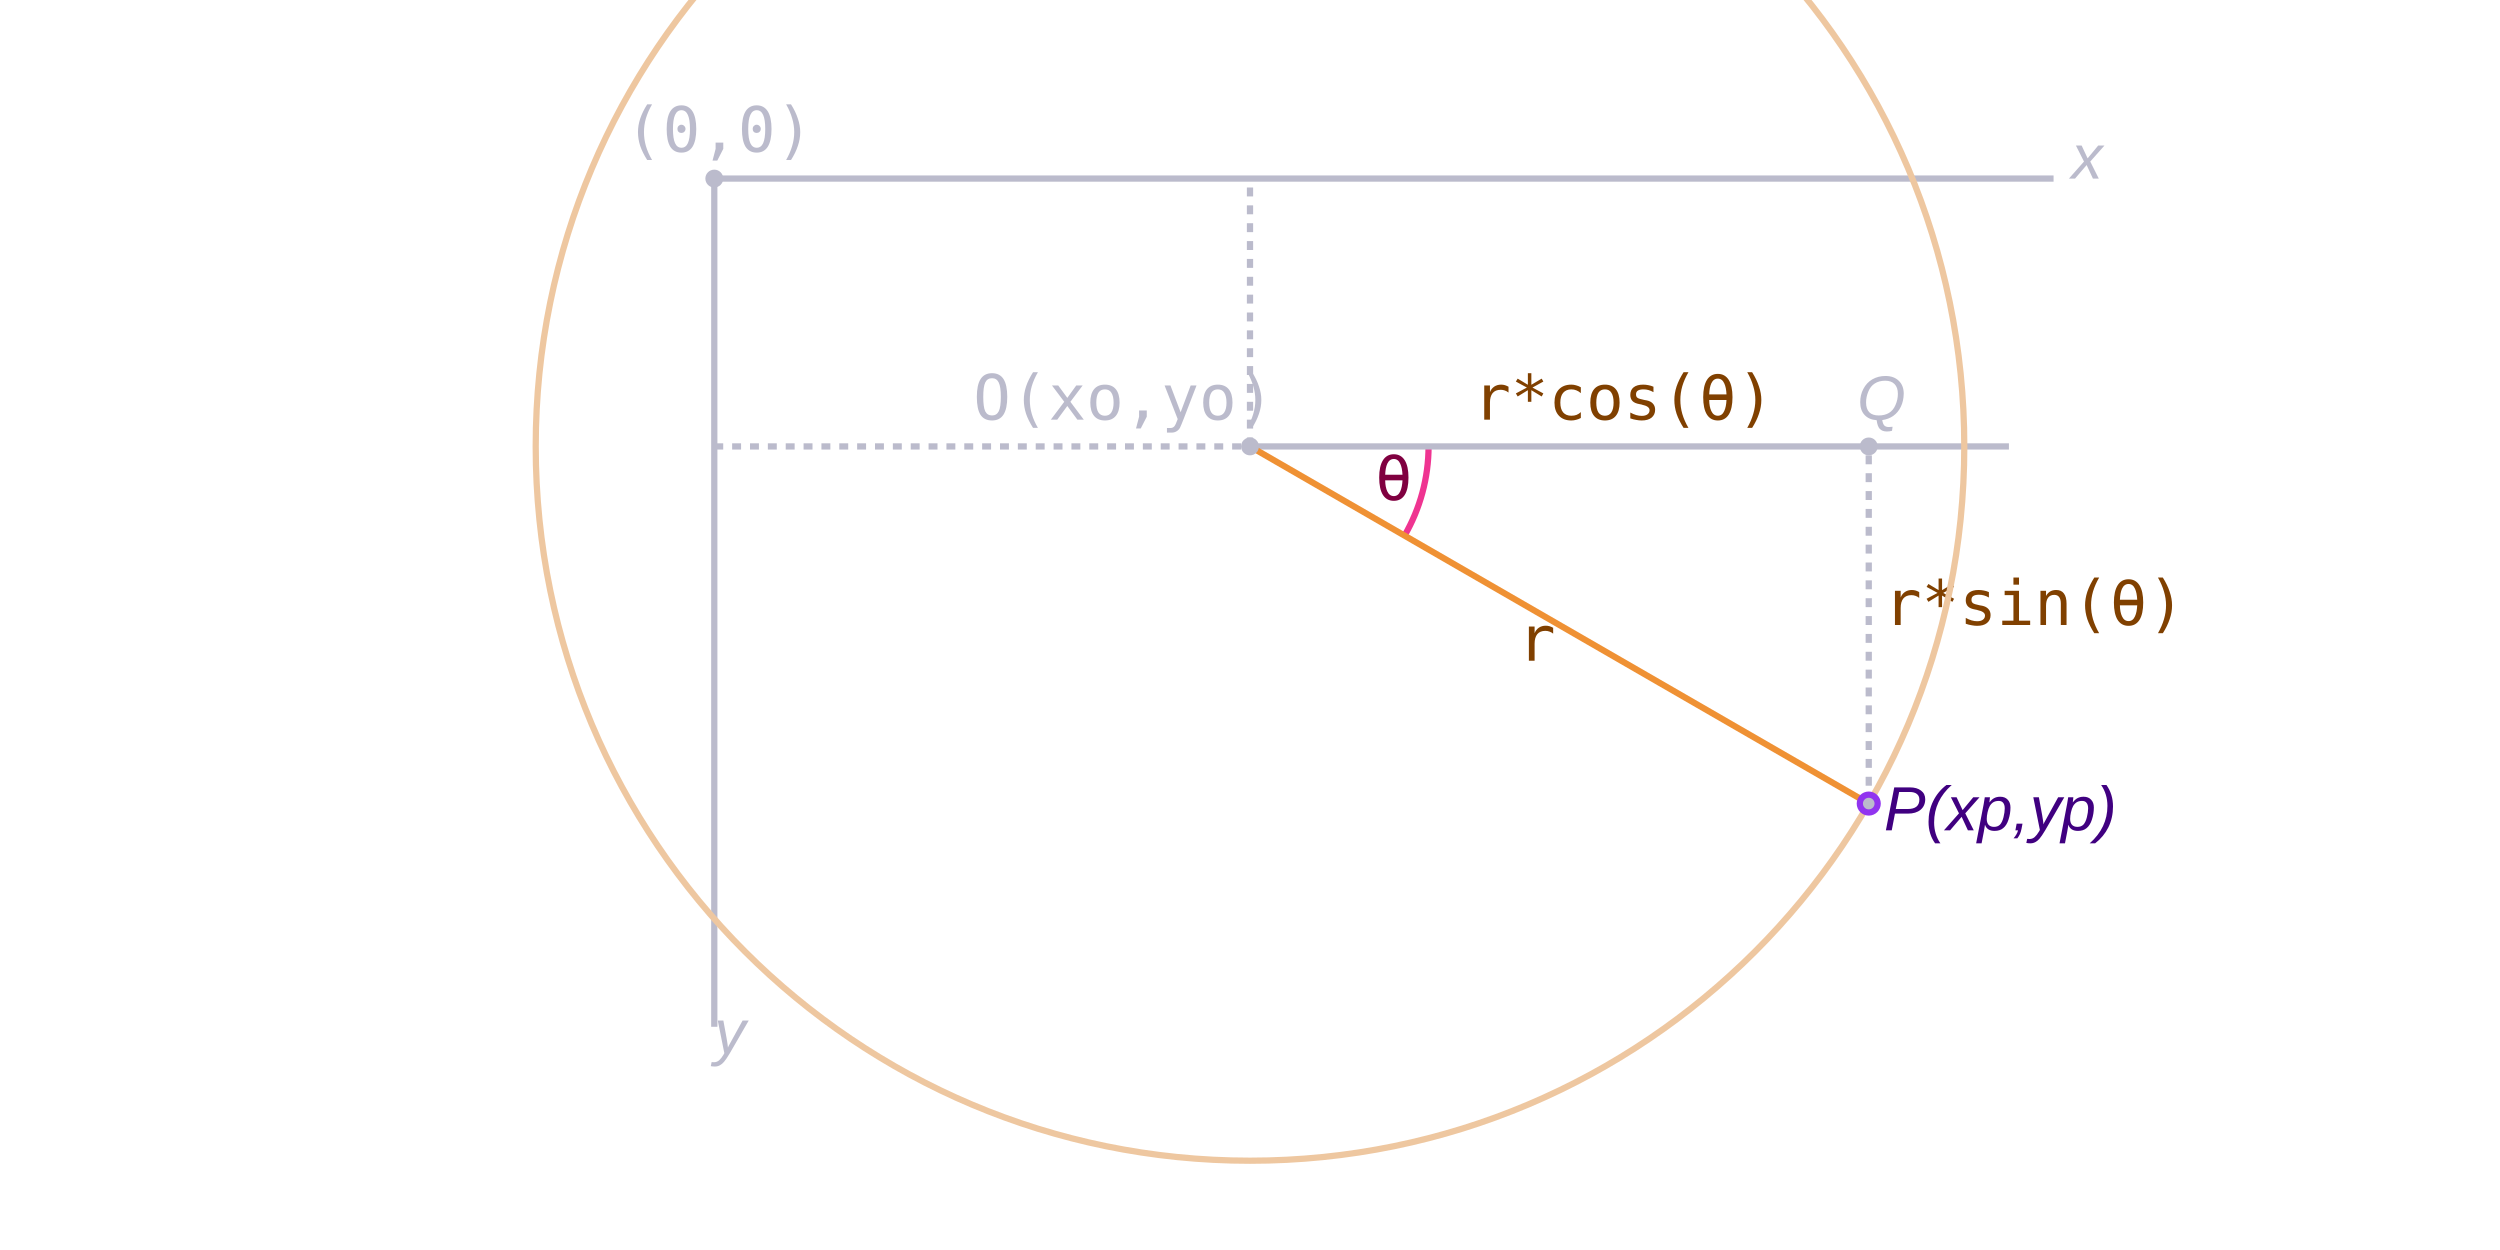
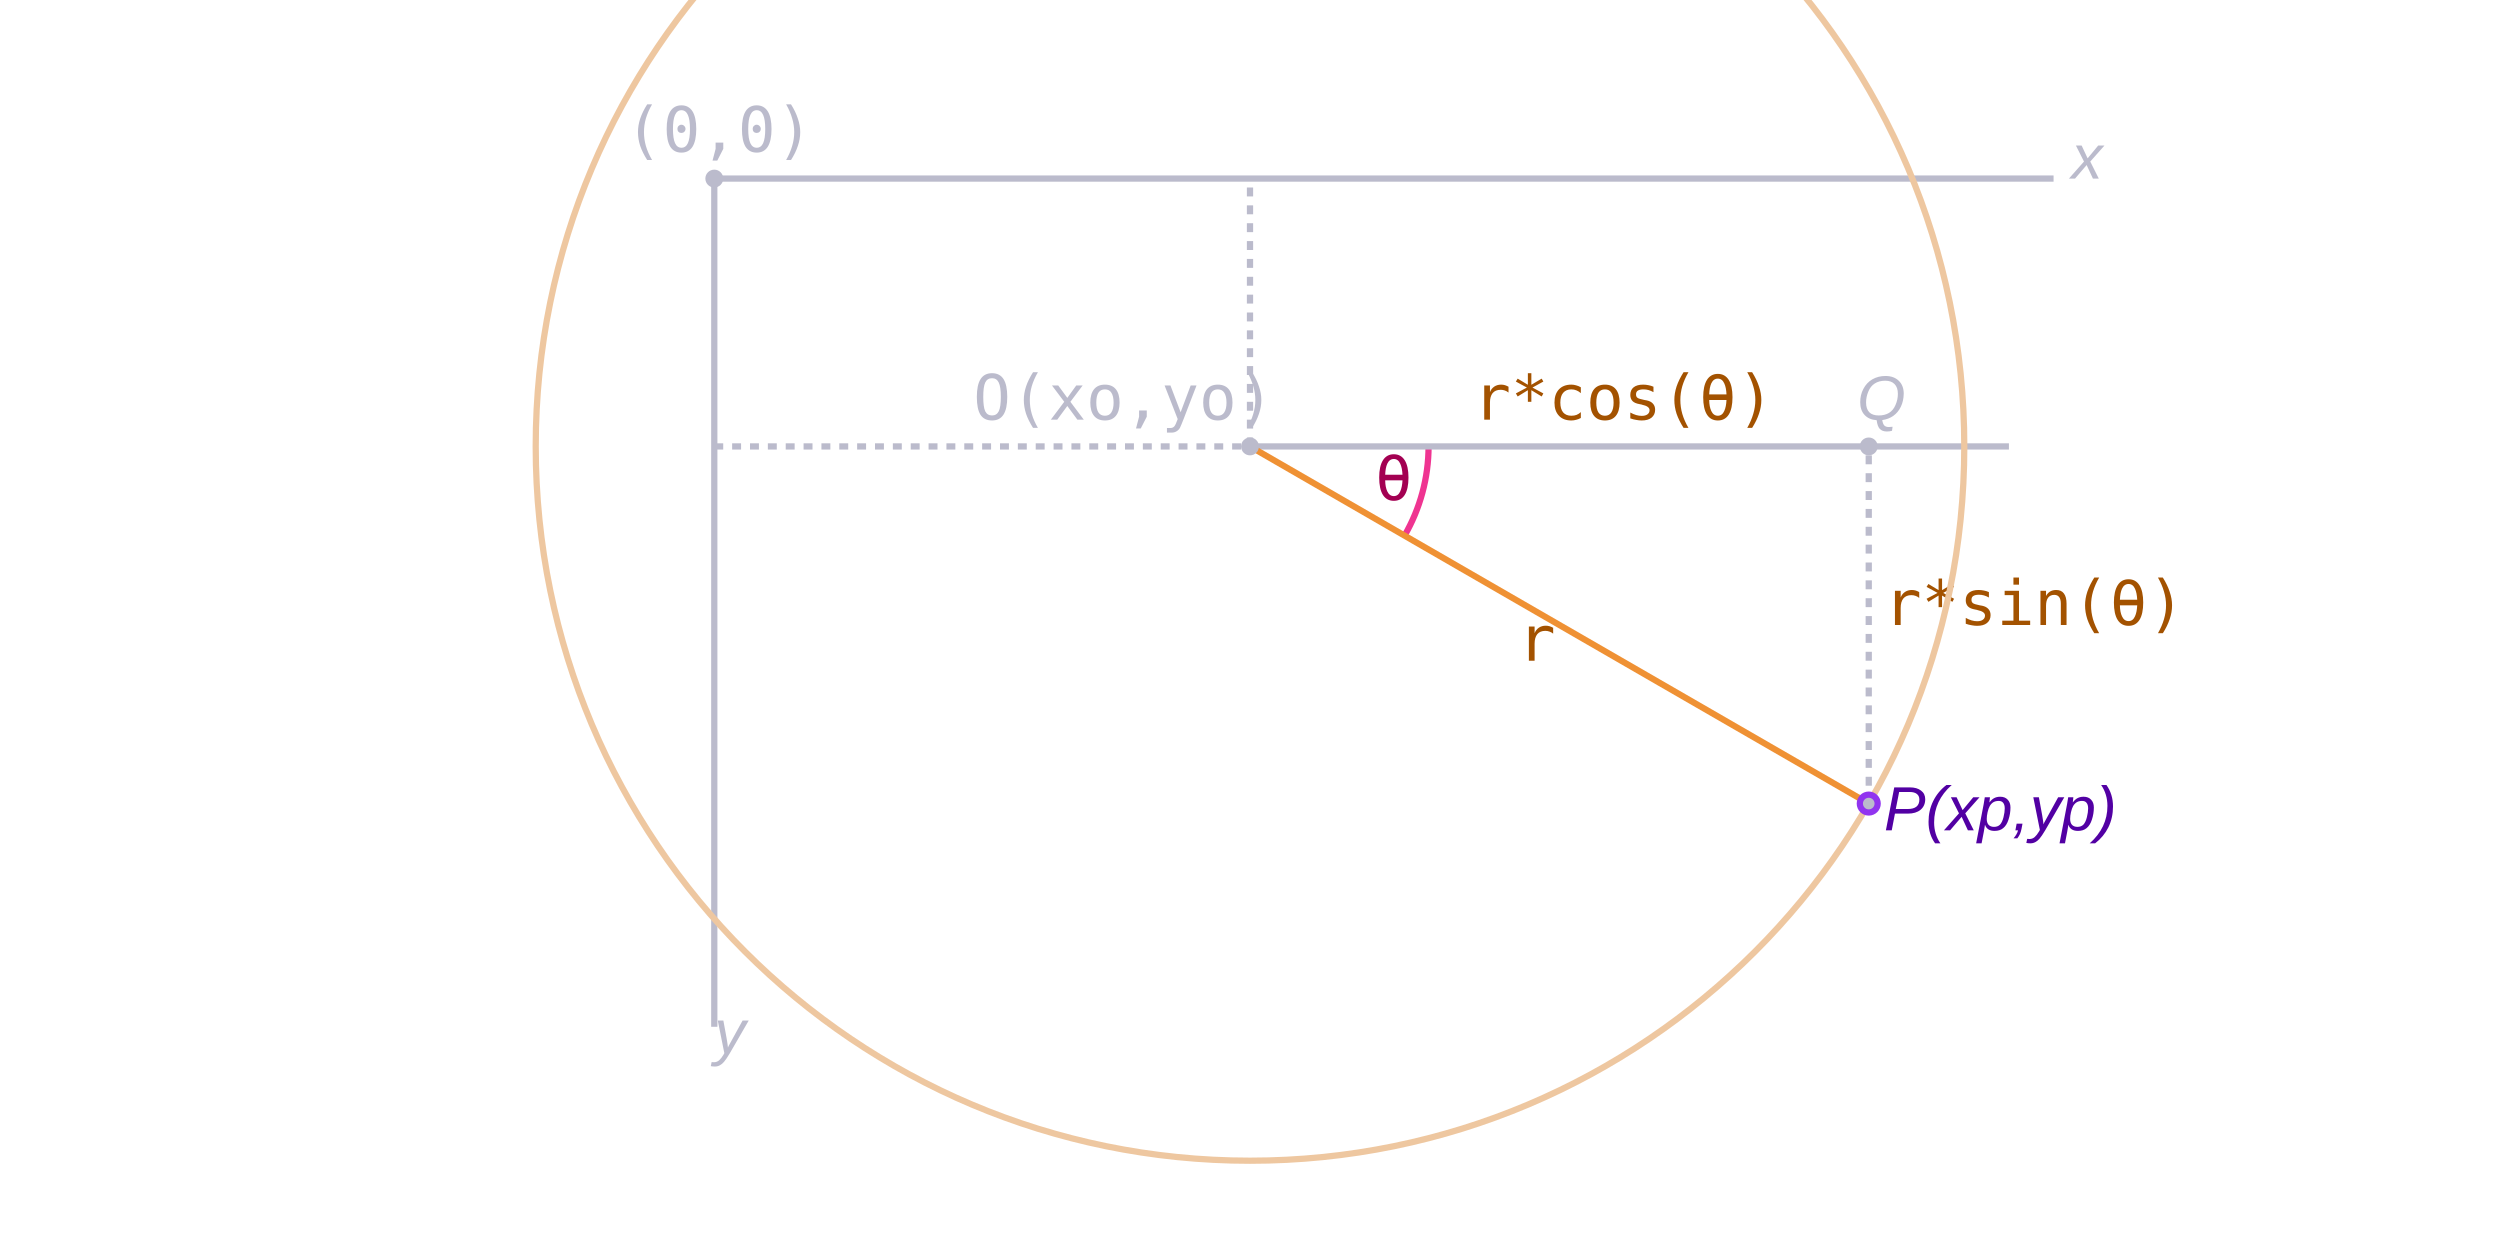
<svg xmlns="http://www.w3.org/2000/svg" xmlns:xlink="http://www.w3.org/1999/xlink" viewBox="-80 -20 280 140">
  <style>
		svg {
			fill: #bbc;
			font: italic 7px tahoma, arial
		}
		tspan, [d] + *, svg &gt; text + [x] { font: 7px consolas, monospace }
		[d], [r] { stroke-width: .7px }
		[d], [r='80'] { fill: none }
		[d] { stroke: #bbc }
		[d*=A] { stroke: #ef3491 }
- 		[d*=A] + * { fill: #800040 }
+ 		[d*=A] + * { fill: #a30052 }
		[d] + [d] { stroke-dasharray: 1px }
		[d*=L] { stroke: #ef9134 }
- 		svg &gt; text + [x], [d*=L] + * { fill: #804000 }
+ 		svg &gt; text + [x], [d*=L] + * { fill: #a35200 }
		g + use { stroke: #9134ef }
- 		g + use + * { fill: #400080 }
+ 		g + use + * { fill: #5200a3 }
	</style>
  <path d="M80 30A20 20 0 0 1 77.3 40" />
  <text x="74" y="36">θ</text>
  <text x="85" y="27">r*cos(θ)</text>
  <text x="131" y="50">r*sin(θ)</text>
  <g>
    <path d="M0 95V0H150M60 30h85" />
    <path d="M129.3 70V30M0 30H60V0" />
    <text x="29" y="27">O<tspan>(xo,yo)</tspan>
    </text>
    <text x="-10" y="-3">
      <tspan>(0,0)</tspan>
    </text>
    <text x="152">x</text>
    <text y="98">y</text>
  </g>
  <circle r="80" stroke="#eec7a0" cx="60" cy="30" />
  <path d="M60 30L129.3 70" />
  <text x="90" y="54">r</text>
  <circle id="p" r="1" />
  <use xlink:href="#p" x="60" y="30" />
  <g>
    <use xlink:href="#p" x="129.3" y="30" />
    <text x="128" y="27">Q</text>
  </g>
  <use xlink:href="#p" x="129.3" y="70" />
  <text x="131" y="73">P(xp,yp)</text>
</svg>
